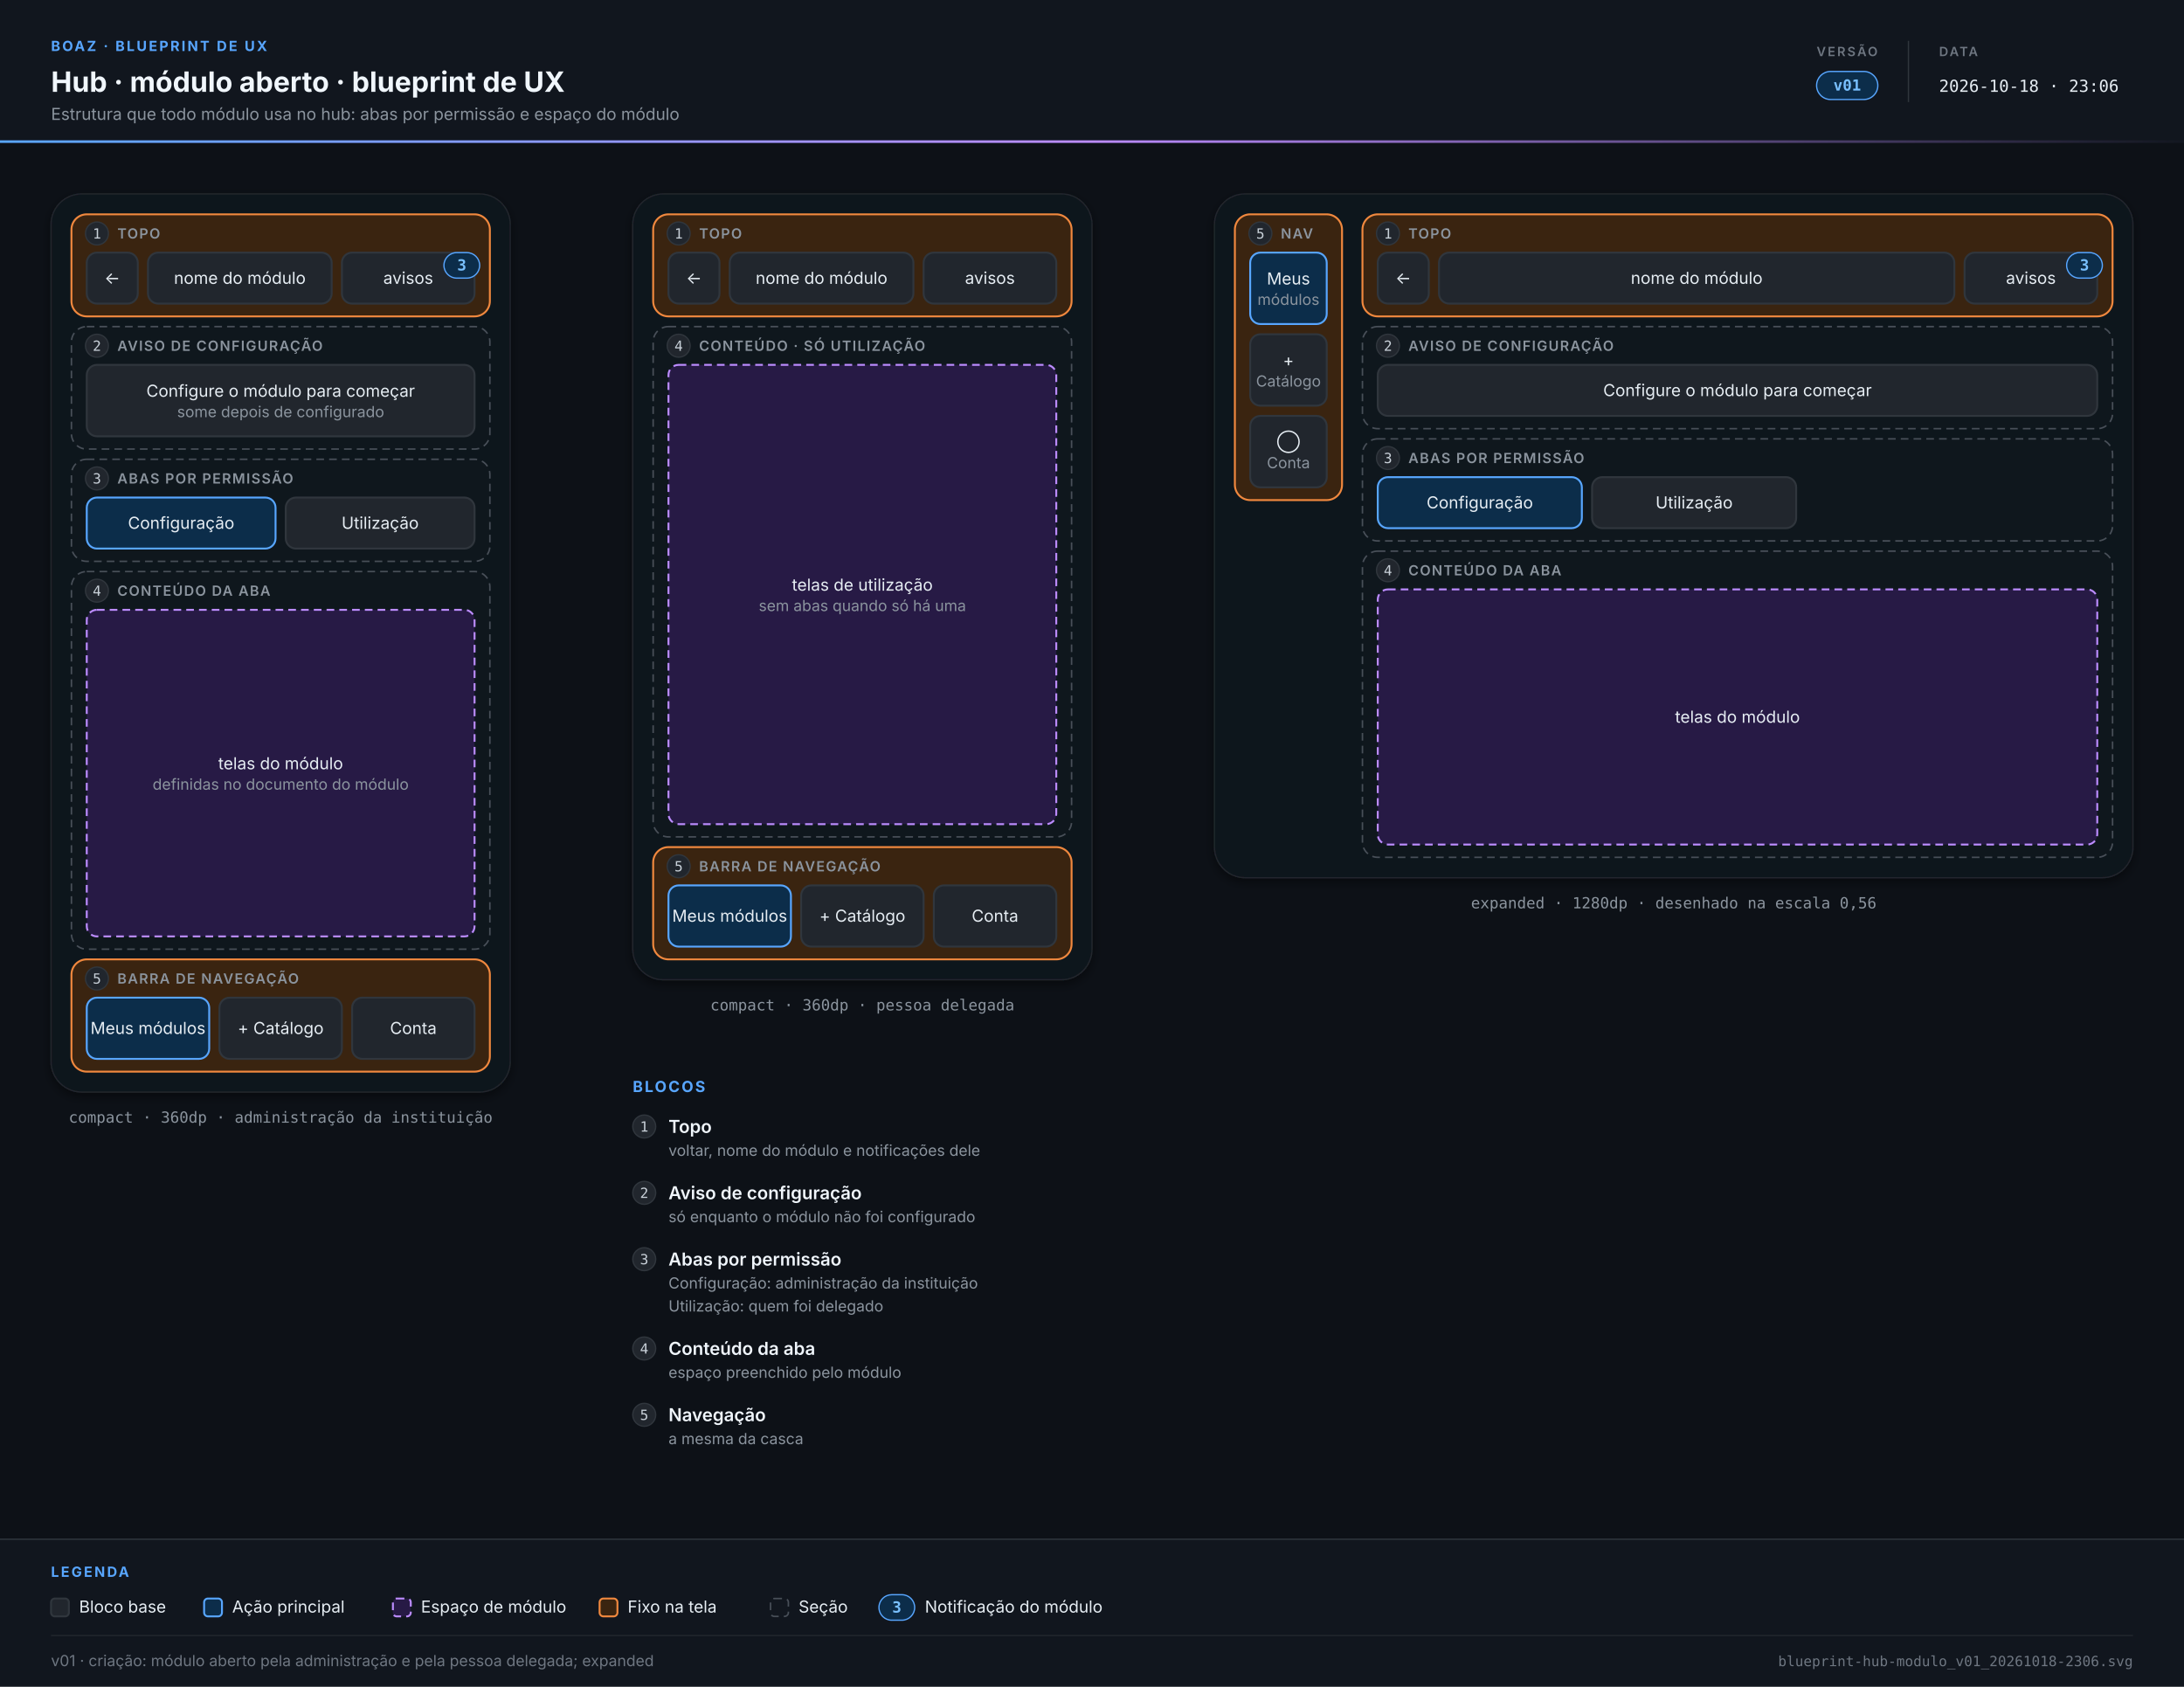
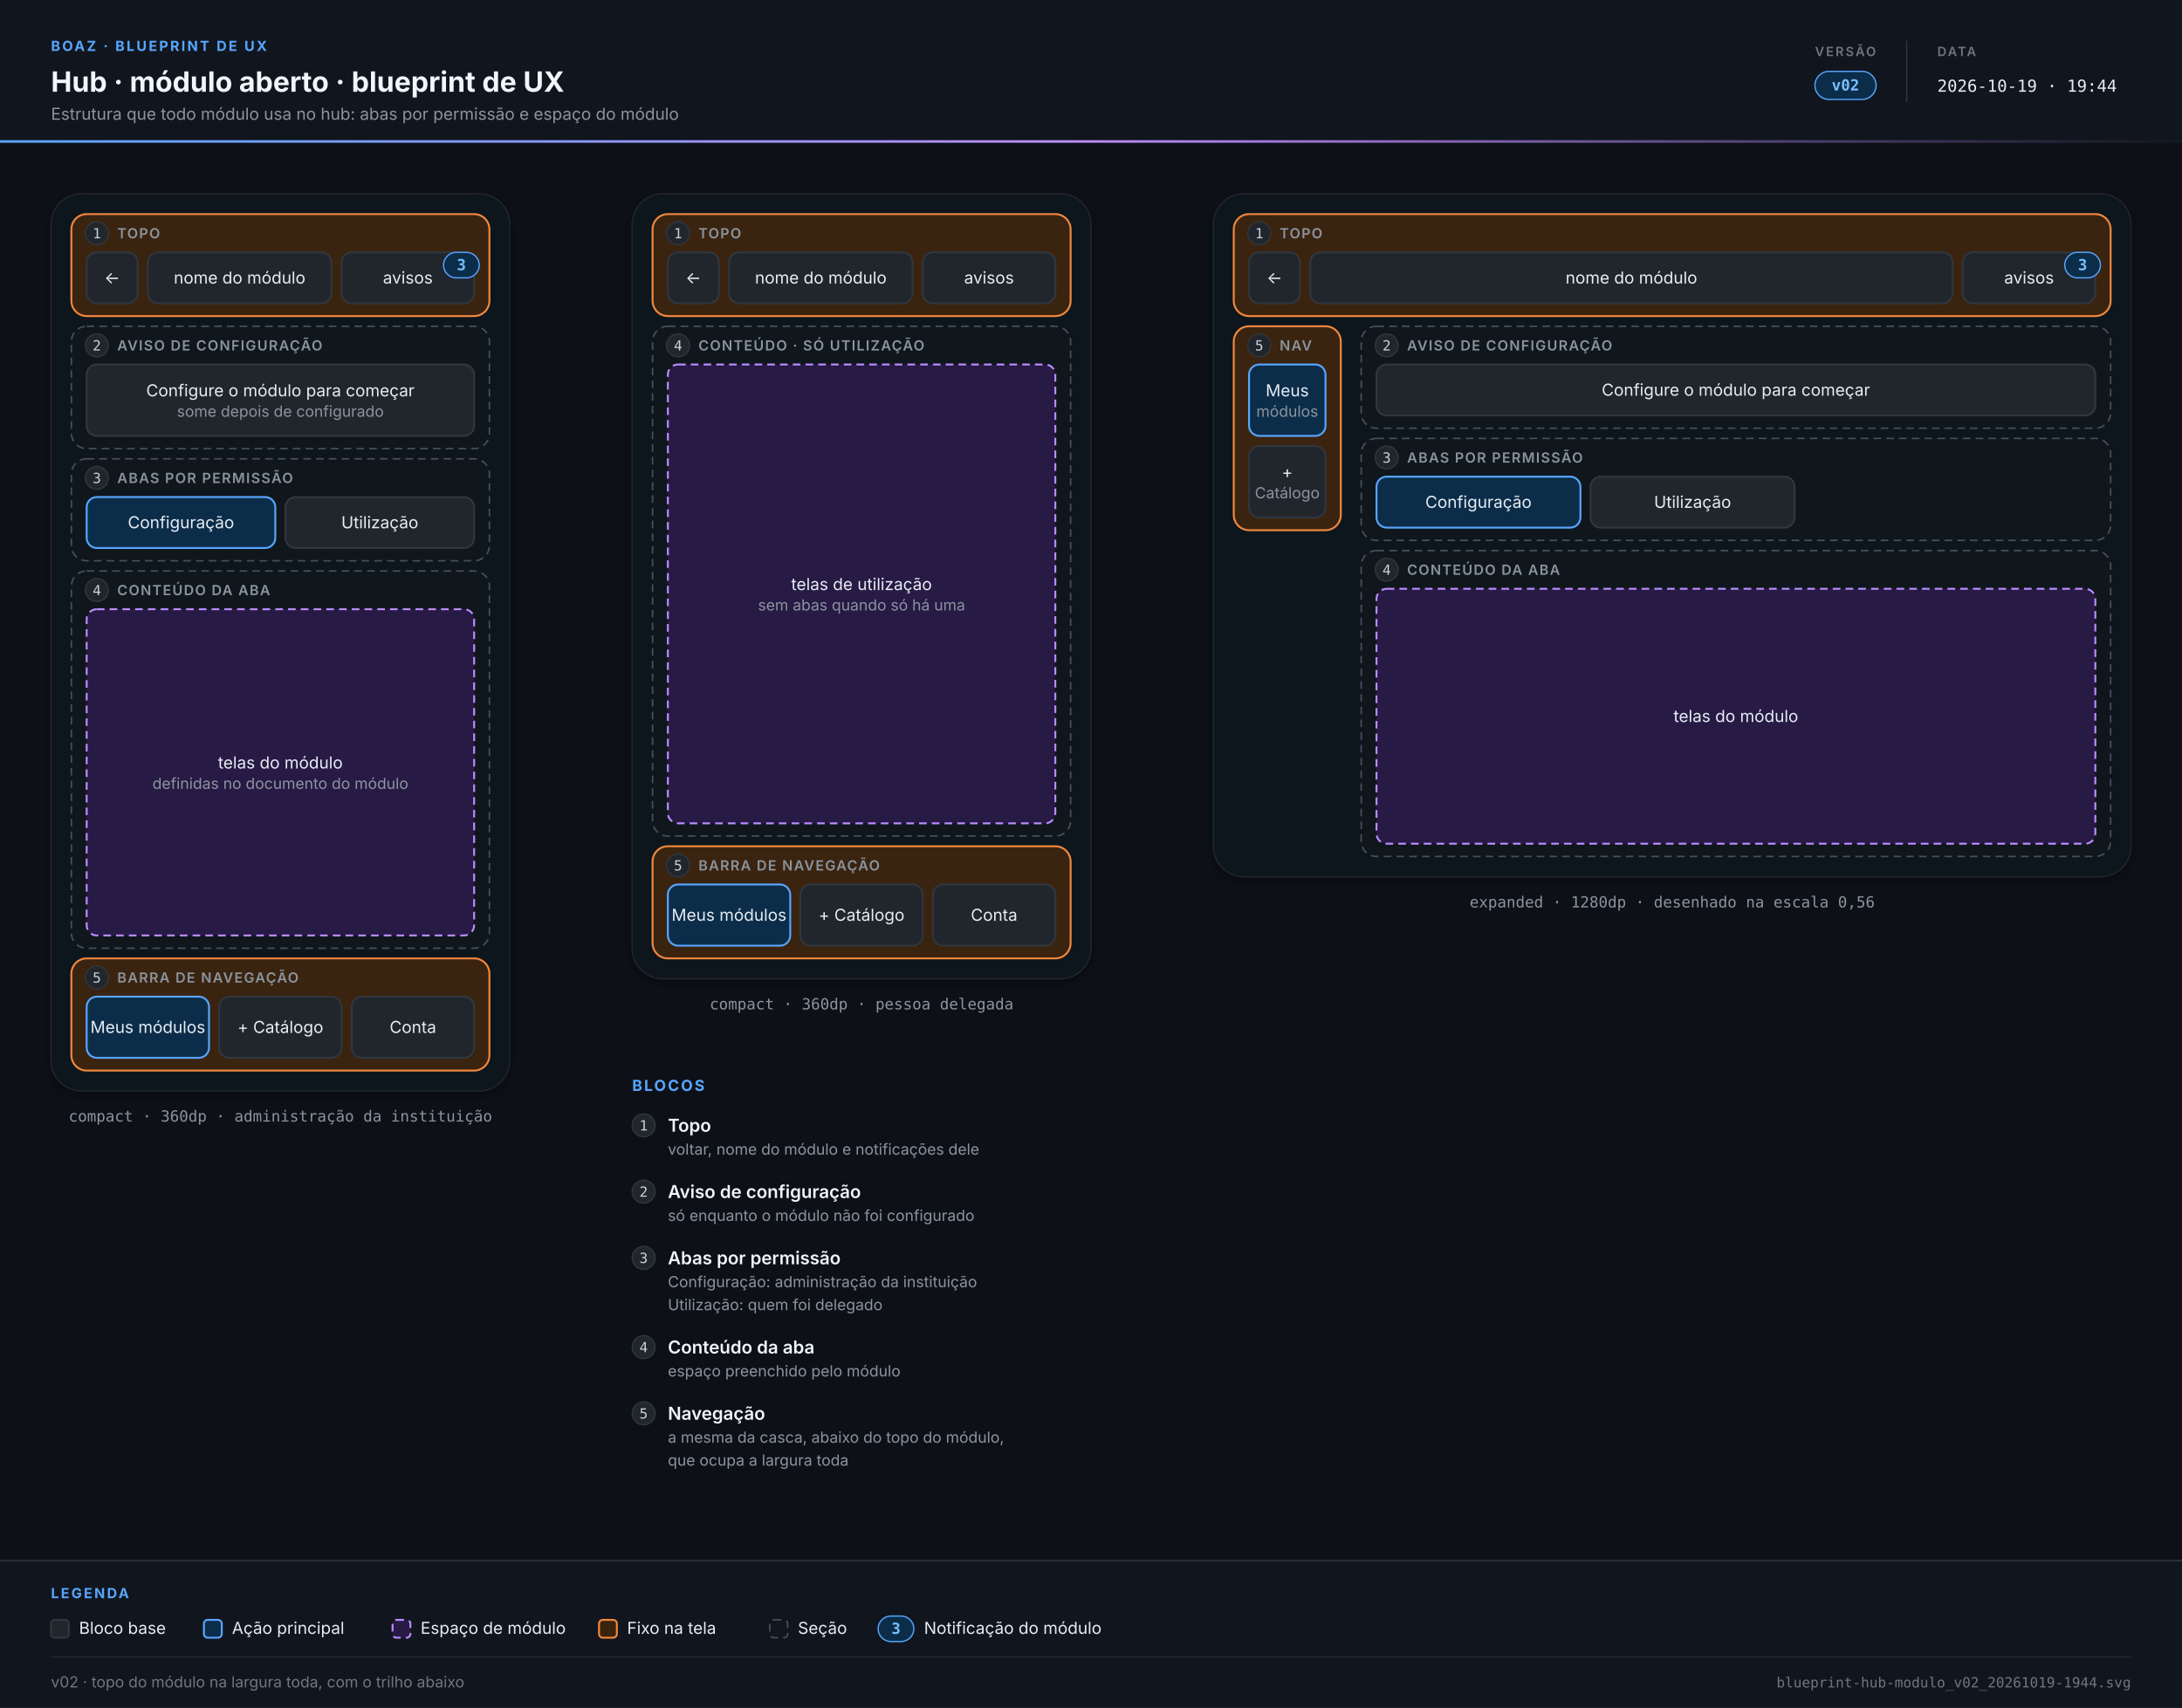
- <svg xmlns="http://www.w3.org/2000/svg" viewBox="0 0 1712 1322" width="1712" height="1322">
+ <svg xmlns="http://www.w3.org/2000/svg" viewBox="0 0 1712 1340" width="1712" height="1340">
  <style>
    /* ── base ─────────────────────────────────────────── */
    .bg            { fill: #0d1117; }
    :root          { background: #0d1117; } /* aberto sozinho no navegador, o fundo escuro cobre a janela toda */
    text           { font-family: Inter, "Segoe UI", Roboto, "Helvetica Neue", Helvetica, Arial, sans-serif; font-size: 13px; fill: #e6edf3; }
    .title         { font-size: 22px; font-weight: 700; fill: #f0f6fc; }
    .subtitle      { font-size: 13px; fill: #8b949e; }
    .section       { font-size: 12px; font-weight: 700; letter-spacing: 0.12em; fill: #58a6ff; }
    .label         { font-size: 13px; fill: #e6edf3; }
    .label-strong  { font-size: 14px; font-weight: 600; fill: #f0f6fc; }
    .label-underline { text-decoration: underline; }
    .muted         { font-size: 12px; fill: #8b949e; }
    .mono          { font-family: "JetBrains Mono", "SF Mono", Menlo, Consolas, monospace; font-size: 12px; fill: #8b949e; }
    .divider       { stroke: #21262d; stroke-width: 1; }
    .panel         { fill: #10151c; stroke: #21262d; stroke-width: 1; }

    /* ── nós: uma cor por papel, no máximo 4 por diagrama ── */
    .node          { fill: #161b22; stroke: #30363d; stroke-width: 1.5; }
    .node-face     { fill: #21262d; stroke: #30363d; stroke-width: 1.5; stroke-linejoin: round; }
    .node-blue     { fill: #0c2d4a; stroke: #58a6ff; stroke-width: 1.5; }
    .node-green    { fill: #0f2e1b; stroke: #3fb950; stroke-width: 1.5; }
    .node-purple   { fill: #271a45; stroke: #bc8cff; stroke-width: 1.5; }
    .node-orange   { fill: #3a2410; stroke: #f0883e; stroke-width: 1.5; }
    .node-red      { fill: #3b1219; stroke: #f85149; stroke-width: 1.5; }
    .node-external { fill: #1c2128; stroke: #6e7681; stroke-width: 1.5; }

    /* ── fronteiras (conta, região, rede, módulo) ─────── */
    .boundary       { fill: #161b22; fill-opacity: 0.35; stroke: #484f58; stroke-width: 1.2; stroke-dasharray: 6 4; }
    .boundary-label { font-size: 11px; font-weight: 600; letter-spacing: 0.08em; fill: #8b949e; }

    /* ── arestas e comunicação ─────────────────────────── */
    .edge          { fill: none; stroke: #8b949e; stroke-width: 1.5; }
    .edge-accent   { fill: none; stroke: #58a6ff; stroke-width: 1.8; }
    .edge-async    { stroke-dasharray: 6 4; }
    .edge-data     { stroke-dasharray: 1 5; stroke-linecap: round; stroke-width: 2.2; }
    .edge-label-bg { fill: #0d1117; }
    .arrow-head    { fill: #8b949e; }
    .arrow-accent  { fill: #58a6ff; }
    .lifeline      { stroke: #30363d; stroke-width: 1.2; stroke-dasharray: 4 4; }
    .chip          { fill: #21262d; stroke: #30363d; stroke-width: 1; }
    .chip-text     { font-family: "JetBrains Mono", "SF Mono", Menlo, Consolas, monospace; font-size: 11px; fill: #c9d1d9; }

    /* ── ícones neutros (#ic-*, #uml-*) ───────────────── */
    .ico           { fill: none; stroke: #c9d1d9; stroke-width: 1.5; stroke-linecap: round; stroke-linejoin: round; }
    .ico-fill      { fill: #c9d1d9; }
    .ico-solid     { fill: #161b22; stroke: #c9d1d9; stroke-width: 1.5; stroke-linejoin: round; }

    /* ── notação UML ───────────────────────────────────── */
    .ink           { fill: #e6edf3; }
    .ink-ring      { fill: none; stroke: #e6edf3; stroke-width: 1.5; }
    .node-note     { fill: #2b2311; stroke: #d29922; stroke-width: 1.2; }
    .uml-keyword   { font-size: 11px; font-style: italic; fill: #8b949e; }
    .activation    { fill: #21262d; stroke: #8b949e; stroke-width: 1.2; }
    .frame-tag     { fill: #21262d; stroke: #484f58; stroke-width: 1.2; }
    .frame-op      { font-size: 11px; font-weight: 700; fill: #c9d1d9; }
    .arrow-open    { fill: none; stroke: #8b949e; stroke-width: 1.4; stroke-linejoin: round; }
    .arrow-hollow  { fill: #0d1117; stroke: #8b949e; stroke-width: 1.2; stroke-linejoin: round; }

    /* ── marca d'água: topo e rodapé (seção 7) ────────── */
    .wm-band       { fill: #11161e; }
    .wm-accent     { fill: url(#marca-acento); }
    .wm-sep        { stroke: #30363d; stroke-width: 1; }
    .wm-frame      { fill: none; stroke: #30363d; stroke-width: 1; }
    .wm-eyebrow    { font-size: 11px; font-weight: 700; letter-spacing: 0.14em; fill: #58a6ff; }
    .wm-meta-label { font-size: 10px; font-weight: 600; letter-spacing: 0.14em; fill: #6e7681; }
    .wm-meta-value { font-family: "JetBrains Mono", "SF Mono", Menlo, Consolas, monospace; font-size: 13px; fill: #e6edf3; }
    .wm-badge      { fill: #0c2d4a; stroke: #58a6ff; stroke-width: 1; }
    .wm-badge-text { font-family: "JetBrains Mono", "SF Mono", Menlo, Consolas, monospace; font-size: 12px; font-weight: 700; fill: #79c0ff; }
    .wm-file       { font-family: "JetBrains Mono", "SF Mono", Menlo, Consolas, monospace; font-size: 11px; fill: #6e7681; }
    .footer        { font-size: 12px; fill: #6e7681; }
  </style>
  <defs>
    <marker id="seta" viewBox="0 0 10 10" refX="9" refY="5" markerWidth="7" markerHeight="7" orient="auto-start-reverse">
      <path d="M0,0 L10,5 L0,10 z" class="arrow-head" />
    </marker>
    <marker id="seta-destaque" viewBox="0 0 10 10" refX="9" refY="5" markerWidth="7" markerHeight="7" orient="auto-start-reverse">
      <path d="M0,0 L10,5 L0,10 z" class="arrow-accent" />
    </marker>
    <marker id="seta-aberta" viewBox="-1 -1 12 12" refX="10" refY="5" markerWidth="8" markerHeight="8" orient="auto-start-reverse">
      <path d="M0,0 L10,5 L0,10" class="arrow-open" />
    </marker>
    <marker id="heranca" viewBox="-1 -1 14 14" refX="12" refY="6" markerWidth="10" markerHeight="10" orient="auto-start-reverse">
      <path d="M0,0 L12,6 L0,12 z" class="arrow-hollow" />
    </marker>
    <marker id="extensao" viewBox="-1 -1 14 14" refX="12" refY="6" markerWidth="10" markerHeight="10" orient="auto-start-reverse">
      <path d="M0,0 L12,6 L0,12 z" class="arrow-head" />
    </marker>
    <marker id="composicao" viewBox="-1 -1 16 10" refX="14" refY="4" markerWidth="16" markerHeight="11" orient="auto-start-reverse">
      <path d="M0,4 L7,0 L14,4 L7,8 z" class="arrow-head" />
    </marker>
    <marker id="agregacao" viewBox="-1 -1 16 10" refX="14" refY="4" markerWidth="16" markerHeight="11" orient="auto-start-reverse">
      <path d="M0,4 L7,0 L14,4 L7,8 z" class="arrow-hollow" />
    </marker>
    <marker id="er-um" viewBox="0 0 16 12" refX="16" refY="6" markerWidth="16" markerHeight="12" markerUnits="userSpaceOnUse" orient="auto-start-reverse">
      <path d="M6,0 V12 M10,0 V12" class="arrow-open" />
    </marker>
    <marker id="er-muitos" viewBox="0 0 16 12" refX="16" refY="6" markerWidth="16" markerHeight="12" markerUnits="userSpaceOnUse" orient="auto-start-reverse">
      <path d="M4,0 V12 M6,6 L16,0 M6,6 L16,12" class="arrow-open" />
    </marker>
    <filter id="sombra" x="-10%" y="-10%" width="120%" height="140%">
      <feDropShadow dx="0" dy="3" stdDeviation="4" flood-color="#000000" flood-opacity="0.45" />
    </filter>
    <linearGradient id="marca-acento" x1="0" y1="0" x2="1" y2="0">
      <stop offset="0" stop-color="#58a6ff" />
      <stop offset="0.5" stop-color="#bc8cff" />
      <stop offset="1" stop-color="#bc8cff" stop-opacity="0" />
    </linearGradient>
  </defs>
-   <rect class="bg" x="0" y="0" width="1712" height="1322" />
+   <rect class="bg" x="0" y="0" width="1712" height="1340" />
  <g id="marca-topo">
    <rect class="wm-band" x="0" y="0" width="1712" height="112" />
    <rect class="wm-accent" x="0" y="110" width="1712" height="2" />
    <text class="wm-eyebrow" x="40" y="40">BOAZ · BLUEPRINT DE UX</text>
    <text class="title" x="40" y="72">Hub · módulo aberto · blueprint de UX</text>
    <text class="subtitle" x="40" y="94">Estrutura que todo módulo usa no hub: abas por permissão e espaço do módulo</text>
    <text class="wm-meta-label" x="1424" y="44">VERSÃO</text>
    <rect class="wm-badge" x="1424" y="56" width="48" height="22" rx="11" />
-     <text class="wm-badge-text" x="1448" y="71" text-anchor="middle">v01</text>
+     <text class="wm-badge-text" x="1448" y="71" text-anchor="middle">v02</text>
    <line class="wm-sep" x1="1496" y1="32" x2="1496" y2="80" />
    <text class="wm-meta-label" x="1520" y="44">DATA</text>
-     <text class="wm-meta-value" x="1520" y="72">2026-10-18 · 23:06</text>
+     <text class="wm-meta-value" x="1520" y="72">2026-10-19 · 19:44</text>
  </g>
  <g id="compact-admin">
    <rect class="panel" x="40" y="152" width="360" height="704" rx="24" filter="url(#sombra)" />
    <g id="c-topo">
      <rect class="node-orange" x="56" y="168" width="328" height="80" rx="12" />
      <circle class="chip" cx="76" cy="183" r="9" />
      <text class="chip-text" x="76" y="187" text-anchor="middle">1</text>
      <text class="boundary-label" x="92" y="187">TOPO</text>
      <rect class="node-face" x="68" y="198" width="40" height="40" rx="8" />
      <text class="label" x="88" y="222.5" text-anchor="middle">←</text>
      <rect class="node-face" x="116" y="198" width="144" height="40" rx="8" />
      <text class="label" x="188" y="222.5" text-anchor="middle">nome do módulo</text>
      <rect class="node-face" x="268" y="198" width="104" height="40" rx="8" />
      <rect class="wm-badge" x="348" y="198" width="28" height="20" rx="10" />
      <text class="wm-badge-text" x="362" y="212" text-anchor="middle">3</text>
      <text class="label" x="320" y="222.5" text-anchor="middle">avisos</text>
    </g>
    <g id="c-aviso">
      <rect class="boundary" x="56" y="256" width="328" height="96" rx="12" />
      <circle class="chip" cx="76" cy="271" r="9" />
      <text class="chip-text" x="76" y="275" text-anchor="middle">2</text>
      <text class="boundary-label" x="92" y="275">AVISO DE CONFIGURAÇÃO</text>
      <rect class="node-face" x="68" y="286" width="304" height="56" rx="8" />
      <text class="label" x="220" y="311" text-anchor="middle">Configure o módulo para começar</text>
      <text class="muted" x="220" y="327" text-anchor="middle">some depois de configurado</text>
    </g>
    <g id="c-abas">
      <rect class="boundary" x="56" y="360" width="328" height="80" rx="12" />
      <circle class="chip" cx="76" cy="375" r="9" />
      <text class="chip-text" x="76" y="379" text-anchor="middle">3</text>
      <text class="boundary-label" x="92" y="379">ABAS POR PERMISSÃO</text>
      <rect class="node-blue" x="68" y="390" width="148" height="40" rx="8" />
      <text class="label" x="142" y="414.5" text-anchor="middle">Configuração</text>
      <rect class="node-face" x="224" y="390" width="148" height="40" rx="8" />
      <text class="label" x="298" y="414.5" text-anchor="middle">Utilização</text>
    </g>
    <g id="c-conteudo">
      <rect class="boundary" x="56" y="448" width="328" height="296" rx="12" />
      <circle class="chip" cx="76" cy="463" r="9" />
      <text class="chip-text" x="76" y="467" text-anchor="middle">4</text>
      <text class="boundary-label" x="92" y="467">CONTEÚDO DA ABA</text>
      <rect class="node-purple edge-async" x="68" y="478" width="304" height="256" rx="8" />
      <text class="label" x="220" y="603" text-anchor="middle">telas do módulo</text>
      <text class="muted" x="220" y="619" text-anchor="middle">definidas no documento do módulo</text>
    </g>
    <g id="nav-barra">
      <rect class="node-orange" x="56" y="752" width="328" height="88" rx="12" />
      <circle class="chip" cx="76" cy="767" r="9" />
      <text class="chip-text" x="76" y="771" text-anchor="middle">5</text>
      <text class="boundary-label" x="92" y="771">BARRA DE NAVEGAÇÃO</text>
      <rect class="node-blue" x="68" y="782" width="96" height="48" rx="8" />
      <text class="label" x="116" y="810.5" text-anchor="middle">Meus módulos</text>
      <rect class="node-face" x="172" y="782" width="96" height="48" rx="8" />
      <text class="label" x="220" y="810.5" text-anchor="middle">+ Catálogo</text>
      <rect class="node-face" x="276" y="782" width="96" height="48" rx="8" />
      <text class="label" x="324" y="810.5" text-anchor="middle">Conta</text>
    </g>
    <text class="mono" x="220" y="880" text-anchor="middle">compact · 360dp · administração da instituição</text>
  </g>
  <g id="compact-staff">
    <rect class="panel" x="496" y="152" width="360" height="616" rx="24" filter="url(#sombra)" />
    <g id="s-topo">
      <rect class="node-orange" x="512" y="168" width="328" height="80" rx="12" />
      <circle class="chip" cx="532" cy="183" r="9" />
      <text class="chip-text" x="532" y="187" text-anchor="middle">1</text>
      <text class="boundary-label" x="548" y="187">TOPO</text>
      <rect class="node-face" x="524" y="198" width="40" height="40" rx="8" />
      <text class="label" x="544" y="222.5" text-anchor="middle">←</text>
      <rect class="node-face" x="572" y="198" width="144" height="40" rx="8" />
      <text class="label" x="644" y="222.5" text-anchor="middle">nome do módulo</text>
      <rect class="node-face" x="724" y="198" width="104" height="40" rx="8" />
      <text class="label" x="776" y="222.5" text-anchor="middle">avisos</text>
    </g>
    <g id="s-conteudo">
      <rect class="boundary" x="512" y="256" width="328" height="400" rx="12" />
      <circle class="chip" cx="532" cy="271" r="9" />
      <text class="chip-text" x="532" y="275" text-anchor="middle">4</text>
      <text class="boundary-label" x="548" y="275">CONTEÚDO · SÓ UTILIZAÇÃO</text>
      <rect class="node-purple edge-async" x="524" y="286" width="304" height="360" rx="8" />
      <text class="label" x="676" y="463" text-anchor="middle">telas de utilização</text>
      <text class="muted" x="676" y="479" text-anchor="middle">sem abas quando só há uma</text>
    </g>
    <g id="nav-barra">
      <rect class="node-orange" x="512" y="664" width="328" height="88" rx="12" />
      <circle class="chip" cx="532" cy="679" r="9" />
      <text class="chip-text" x="532" y="683" text-anchor="middle">5</text>
      <text class="boundary-label" x="548" y="683">BARRA DE NAVEGAÇÃO</text>
      <rect class="node-blue" x="524" y="694" width="96" height="48" rx="8" />
      <text class="label" x="572" y="722.5" text-anchor="middle">Meus módulos</text>
      <rect class="node-face" x="628" y="694" width="96" height="48" rx="8" />
      <text class="label" x="676" y="722.5" text-anchor="middle">+ Catálogo</text>
      <rect class="node-face" x="732" y="694" width="96" height="48" rx="8" />
      <text class="label" x="780" y="722.5" text-anchor="middle">Conta</text>
    </g>
    <text class="mono" x="676" y="792" text-anchor="middle">compact · 360dp · pessoa delegada</text>
  </g>
  <g id="expanded-modulo">
    <rect class="panel" x="952" y="152" width="720" height="536" rx="24" filter="url(#sombra)" />
-     <g id="nav-trilho">
-       <rect class="node-orange" x="968" y="168" width="84" height="224" rx="12" />
+     <g id="e-topo">
+       <rect class="node-orange" x="968" y="168" width="688" height="80" rx="12" />
      <circle class="chip" cx="988" cy="183" r="9" />
-       <text class="chip-text" x="988" y="187" text-anchor="middle">5</text>
-       <text class="boundary-label" x="1004" y="187">NAV</text>
-       <rect class="node-blue" x="980" y="198" width="60" height="56" rx="8" />
-       <text class="label" x="1010" y="223" text-anchor="middle">Meus</text>
-       <text class="muted" x="1010" y="239" text-anchor="middle">módulos</text>
-       <rect class="node-face" x="980" y="262" width="60" height="56" rx="8" />
-       <text class="label" x="1010" y="287" text-anchor="middle">+</text>
-       <text class="muted" x="1010" y="303" text-anchor="middle">Catálogo</text>
-       <rect class="node-face" x="980" y="326" width="60" height="56" rx="8" />
-       <text class="label" x="1010" y="351" text-anchor="middle">◯</text>
-       <text class="muted" x="1010" y="367" text-anchor="middle">Conta</text>
-     </g>
-     <g id="e-topo">
-       <rect class="node-orange" x="1068" y="168" width="588" height="80" rx="12" />
-       <circle class="chip" cx="1088" cy="183" r="9" />
-       <text class="chip-text" x="1088" y="187" text-anchor="middle">1</text>
-       <text class="boundary-label" x="1104" y="187">TOPO</text>
-       <rect class="node-face" x="1080" y="198" width="40" height="40" rx="8" />
-       <text class="label" x="1100" y="222.5" text-anchor="middle">←</text>
-       <rect class="node-face" x="1128" y="198" width="404" height="40" rx="8" />
-       <text class="label" x="1330" y="222.5" text-anchor="middle">nome do módulo</text>
+       <text class="chip-text" x="988" y="187" text-anchor="middle">1</text>
+       <text class="boundary-label" x="1004" y="187">TOPO</text>
+       <rect class="node-face" x="980" y="198" width="40" height="40" rx="8" />
+       <text class="label" x="1000" y="222.5" text-anchor="middle">←</text>
+       <rect class="node-face" x="1028" y="198" width="504" height="40" rx="8" />
+       <text class="label" x="1280" y="222.5" text-anchor="middle">nome do módulo</text>
      <rect class="node-face" x="1540" y="198" width="104" height="40" rx="8" />
      <rect class="wm-badge" x="1620" y="198" width="28" height="20" rx="10" />
      <text class="wm-badge-text" x="1634" y="212" text-anchor="middle">3</text>
      <text class="label" x="1592" y="222.5" text-anchor="middle">avisos</text>
+     </g>
+     <g id="nav-trilho">
+       <rect class="node-orange" x="968" y="256" width="84" height="160" rx="12" />
+       <circle class="chip" cx="988" cy="271" r="9" />
+       <text class="chip-text" x="988" y="275" text-anchor="middle">5</text>
+       <text class="boundary-label" x="1004" y="275">NAV</text>
+       <rect class="node-blue" x="980" y="286" width="60" height="56" rx="8" />
+       <text class="label" x="1010" y="311" text-anchor="middle">Meus</text>
+       <text class="muted" x="1010" y="327" text-anchor="middle">módulos</text>
+       <rect class="node-face" x="980" y="350" width="60" height="56" rx="8" />
+       <text class="label" x="1010" y="375" text-anchor="middle">+</text>
+       <text class="muted" x="1010" y="391" text-anchor="middle">Catálogo</text>
    </g>
    <g id="e-aviso">
      <rect class="boundary" x="1068" y="256" width="588" height="80" rx="12" />
      <circle class="chip" cx="1088" cy="271" r="9" />
      <text class="chip-text" x="1088" y="275" text-anchor="middle">2</text>
      <text class="boundary-label" x="1104" y="275">AVISO DE CONFIGURAÇÃO</text>
      <rect class="node-face" x="1080" y="286" width="564" height="40" rx="8" />
      <text class="label" x="1362" y="310.5" text-anchor="middle">Configure o módulo para começar</text>
    </g>
    <g id="e-abas">
      <rect class="boundary" x="1068" y="344" width="588" height="80" rx="12" />
      <circle class="chip" cx="1088" cy="359" r="9" />
      <text class="chip-text" x="1088" y="363" text-anchor="middle">3</text>
      <text class="boundary-label" x="1104" y="363">ABAS POR PERMISSÃO</text>
      <rect class="node-blue" x="1080" y="374" width="160" height="40" rx="8" />
      <text class="label" x="1160" y="398.5" text-anchor="middle">Configuração</text>
      <rect class="node-face" x="1248" y="374" width="160" height="40" rx="8" />
      <text class="label" x="1328" y="398.5" text-anchor="middle">Utilização</text>
    </g>
    <g id="e-conteudo">
      <rect class="boundary" x="1068" y="432" width="588" height="240" rx="12" />
      <circle class="chip" cx="1088" cy="447" r="9" />
      <text class="chip-text" x="1088" y="451" text-anchor="middle">4</text>
      <text class="boundary-label" x="1104" y="451">CONTEÚDO DA ABA</text>
      <rect class="node-purple edge-async" x="1080" y="462" width="564" height="200" rx="8" />
      <text class="label" x="1362" y="566.5" text-anchor="middle">telas do módulo</text>
    </g>
    <text class="mono" x="1312" y="712" text-anchor="middle">expanded · 1280dp · desenhado na escala 0,56</text>
  </g>
  <g id="anotacoes">
    <text class="section" x="496" y="856">BLOCOS</text>
    <circle class="chip" cx="505" cy="883" r="9" />
    <text class="chip-text" x="505" y="887" text-anchor="middle">1</text>
    <text class="label-strong" x="524" y="888">Topo</text>
    <text class="muted" x="524" y="906">voltar, nome do módulo e notificações dele</text>
    <circle class="chip" cx="505" cy="935" r="9" />
    <text class="chip-text" x="505" y="939" text-anchor="middle">2</text>
    <text class="label-strong" x="524" y="940">Aviso de configuração</text>
    <text class="muted" x="524" y="958">só enquanto o módulo não foi configurado</text>
    <circle class="chip" cx="505" cy="987" r="9" />
    <text class="chip-text" x="505" y="991" text-anchor="middle">3</text>
    <text class="label-strong" x="524" y="992">Abas por permissão</text>
    <text class="muted" x="524" y="1010">Configuração: administração da instituição</text>
    <text class="muted" x="524" y="1028">Utilização: quem foi delegado</text>
    <circle class="chip" cx="505" cy="1057" r="9" />
    <text class="chip-text" x="505" y="1061" text-anchor="middle">4</text>
    <text class="label-strong" x="524" y="1062">Conteúdo da aba</text>
    <text class="muted" x="524" y="1080">espaço preenchido pelo módulo</text>
    <circle class="chip" cx="505" cy="1109" r="9" />
    <text class="chip-text" x="505" y="1113" text-anchor="middle">5</text>
    <text class="label-strong" x="524" y="1114">Navegação</text>
-     <text class="muted" x="524" y="1132">a mesma da casca</text>
-   </g>
-   <g id="marca-rodape" transform="translate(0,1206)">
+     <text class="muted" x="524" y="1132">a mesma da casca, abaixo do topo do módulo,</text>
+     <text class="muted" x="524" y="1150">que ocupa a largura toda</text>
+   </g>
+   <g id="marca-rodape" transform="translate(0,1224)">
    <rect class="wm-band" x="0" y="0" width="1712" height="116" />
    <line class="wm-sep" x1="0" y1="0.5" x2="1712" y2="0.5" />
    <text class="wm-eyebrow" x="40" y="30">LEGENDA</text>
    <rect class="node-face" x="40" y="47" width="14" height="14" rx="3" />
    <text class="label" x="62" y="58">Bloco base</text>
    <rect class="node-blue" x="160" y="47" width="14" height="14" rx="3" />
    <text class="label" x="182" y="58">Ação principal</text>
    <rect class="node-purple edge-async" x="308" y="47" width="14" height="14" rx="3" />
    <text class="label" x="330" y="58">Espaço de módulo</text>
    <rect class="node-orange" x="470" y="47" width="14" height="14" rx="3" />
    <text class="label" x="492" y="58">Fixo na tela</text>
    <rect class="boundary" x="604" y="47" width="14" height="14" rx="3" />
    <text class="label" x="626" y="58">Seção</text>
    <rect class="wm-badge" x="689" y="44" width="28" height="20" rx="10" />
    <text class="wm-badge-text" x="703" y="58" text-anchor="middle">3</text>
    <text class="label" x="725" y="58">Notificação do módulo</text>
    <line class="divider" x1="40" y1="76" x2="1672" y2="76" />
-     <text class="footer" x="40" y="100">v01 · criação: módulo aberto pela administração e pela pessoa delegada; expanded</text>
-     <text class="wm-file" x="1672" y="100" text-anchor="end">blueprint-hub-modulo_v01_20261018-2306.svg</text>
+     <text class="footer" x="40" y="100">v02 · topo do módulo na largura toda, com o trilho abaixo</text>
+     <text class="wm-file" x="1672" y="100" text-anchor="end">blueprint-hub-modulo_v02_20261019-1944.svg</text>
  </g>
</svg>
